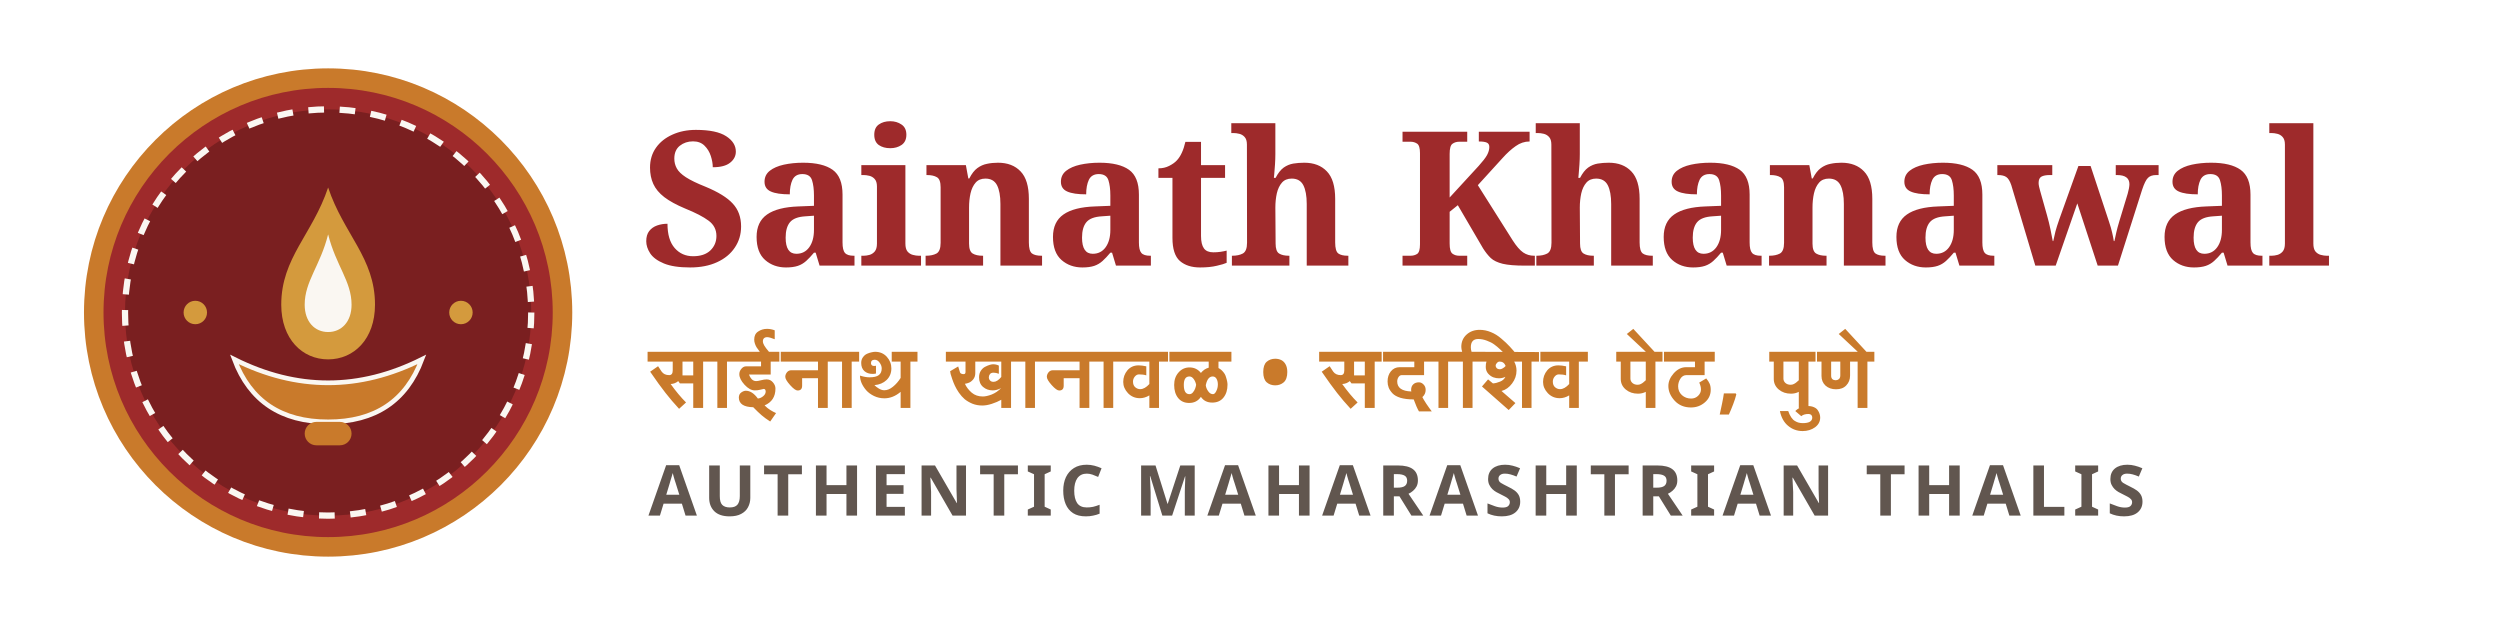
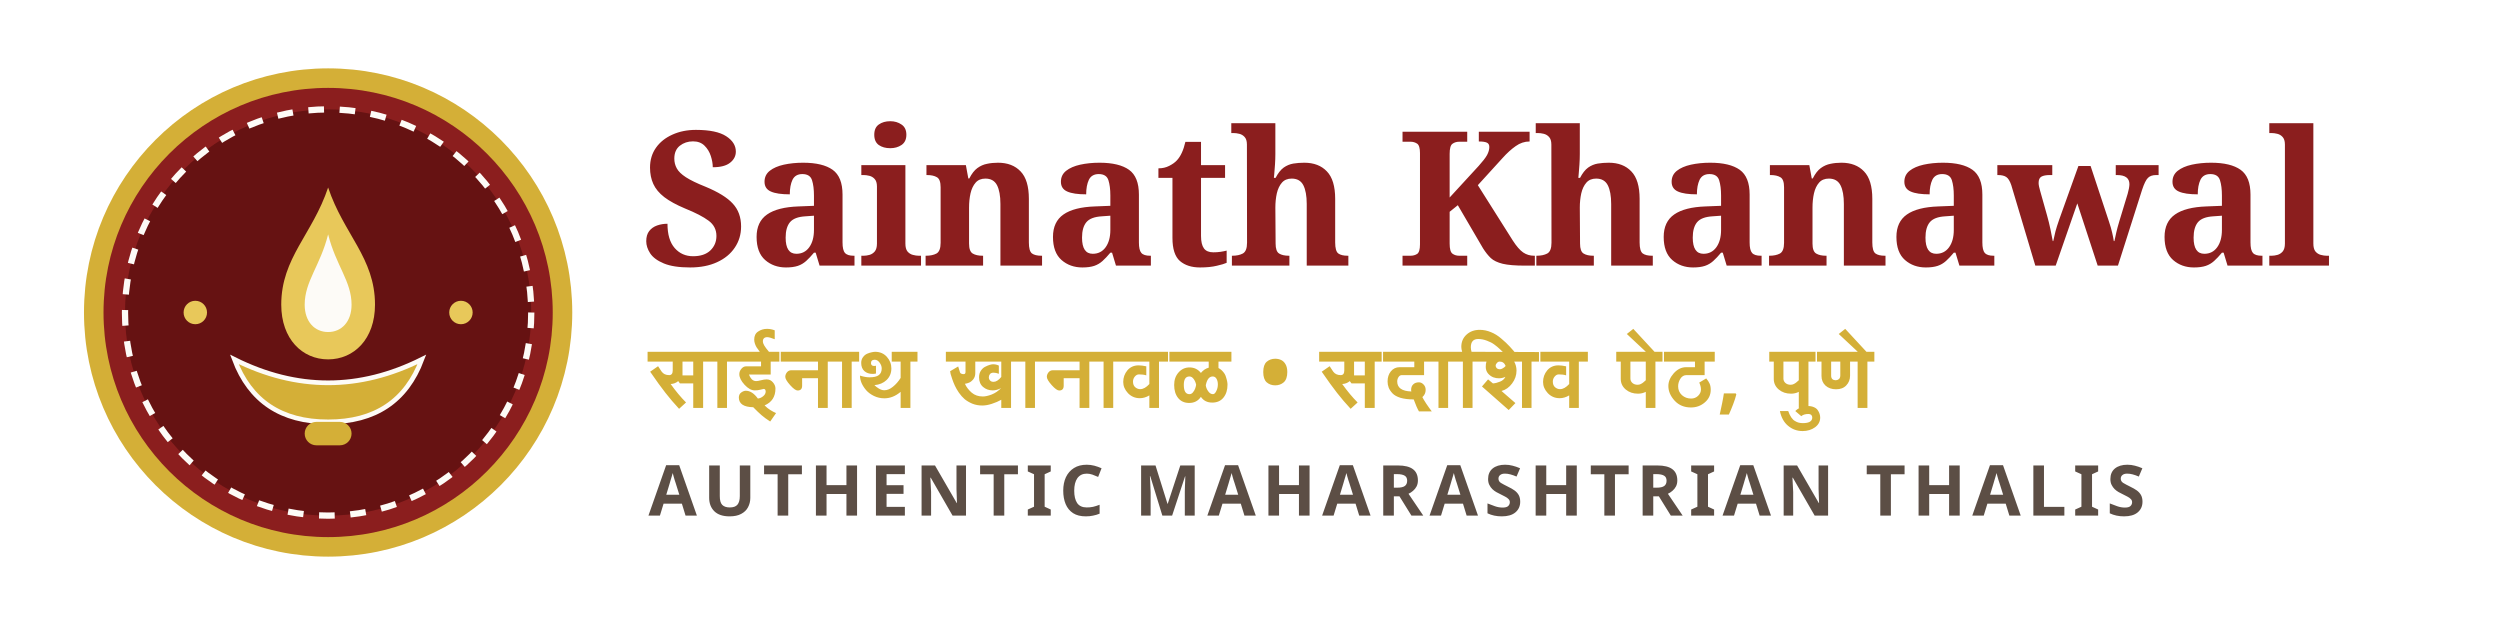
<svg xmlns="http://www.w3.org/2000/svg" viewBox="0 0 320 80" width="320" height="80" fill="none">
  <g transform="translate(10, 8)">
-     <circle cx="32" cy="32" r="30" fill="#9E2A2B" stroke="#C97A2B" stroke-width="2.5" />
-     <circle cx="32" cy="32" r="26" fill="#7A1F20" stroke="#FAF7F2" stroke-width="0.8" stroke-dasharray="2 2" />
-     <path d="M32 16 C34 22, 38 25, 38 31 C38 35.4 35.3 38 32 38 C28.7 38, 26 35.4, 26 31 C26 25, 30 22, 32 16 Z" fill="#D49A3D" />
-     <path d="M32 22 C33 26, 35 28, 35 31 C35 33.2 33.7 34.5 32 34.5 C30.3 34.5, 29 33.2, 29 31 C29 28, 31 26, 32 22 Z" fill="#FAF7F2" />
-     <path d="M20 38 Q32 44 44 38 Q41 46 32 46 Q23 46 20 38 Z" fill="#C97A2B" stroke="#FAF7F2" stroke-width="0.6" />
-     <rect x="29" y="46" width="6" height="3" rx="1.5" fill="#C97A2B" />
-     <circle cx="15" cy="32" r="1.5" fill="#D49A3D" />
-     <circle cx="49" cy="32" r="1.5" fill="#D49A3D" />
+     <circle cx="32" cy="32" r="30" fill="#8B1E1E" stroke="#D4AF37" stroke-width="2.5" />
+     <circle cx="32" cy="32" r="26" fill="#661212" stroke="#FDFBF7" stroke-width="0.8" stroke-dasharray="2 2" />
+     <path d="M32 16 C34 22, 38 25, 38 31 C38 35.4 35.3 38 32 38 C28.7 38, 26 35.4, 26 31 C26 25, 30 22, 32 16 Z" fill="#E8C85A" />
+     <path d="M32 22 C33 26, 35 28, 35 31 C35 33.2 33.7 34.5 32 34.5 C30.3 34.5, 29 33.2, 29 31 C29 28, 31 26, 32 22 Z" fill="#FDFBF7" />
+     <path d="M20 38 Q32 44 44 38 Q41 46 32 46 Q23 46 20 38 Z" fill="#D4AF37" stroke="#FDFBF7" stroke-width="0.6" />
+     <rect x="29" y="46" width="6" height="3" rx="1.5" fill="#D4AF37" />
+     <circle cx="15" cy="32" r="1.5" fill="#E8C85A" />
+     <circle cx="49" cy="32" r="1.5" fill="#E8C85A" />
  </g>
  <g transform="translate(82, 0)">
-     <text x="0" y="34" font-family="'Playfair Display', Georgia, serif" font-size="24" font-weight="700" fill="#9E2A2B" letter-spacing="-0.3">Sainath Khanawal</text>
-     <text x="1" y="52" font-family="'Plus Jakarta Sans', system-ui, sans-serif" font-size="11" font-weight="700" fill="#C97A2B" letter-spacing="0.4">साईनाथ खानावळ • सदाशिव पेठ, पुणे</text>
-     <text x="1" y="66" font-family="'Plus Jakarta Sans', system-ui, sans-serif" font-size="9" font-weight="600" fill="#61564F" letter-spacing="0.8">AUTHENTIC MAHARASHTRIAN THALIS</text>
+     <text x="0" y="34" font-family="'Playfair Display', Georgia, serif" font-size="24" font-weight="700" fill="#8B1E1E" letter-spacing="-0.3">Sainath Khanawal</text>
+     <text x="1" y="52" font-family="'Plus Jakarta Sans', system-ui, sans-serif" font-size="11" font-weight="700" fill="#D4AF37" letter-spacing="0.4">साईनाथ खानावळ • सदाशिव पेठ, पुणे</text>
+     <text x="1" y="66" font-family="'Plus Jakarta Sans', system-ui, sans-serif" font-size="9" font-weight="600" fill="#5C4E45" letter-spacing="0.8">AUTHENTIC MAHARASHTRIAN THALIS</text>
  </g>
</svg>
